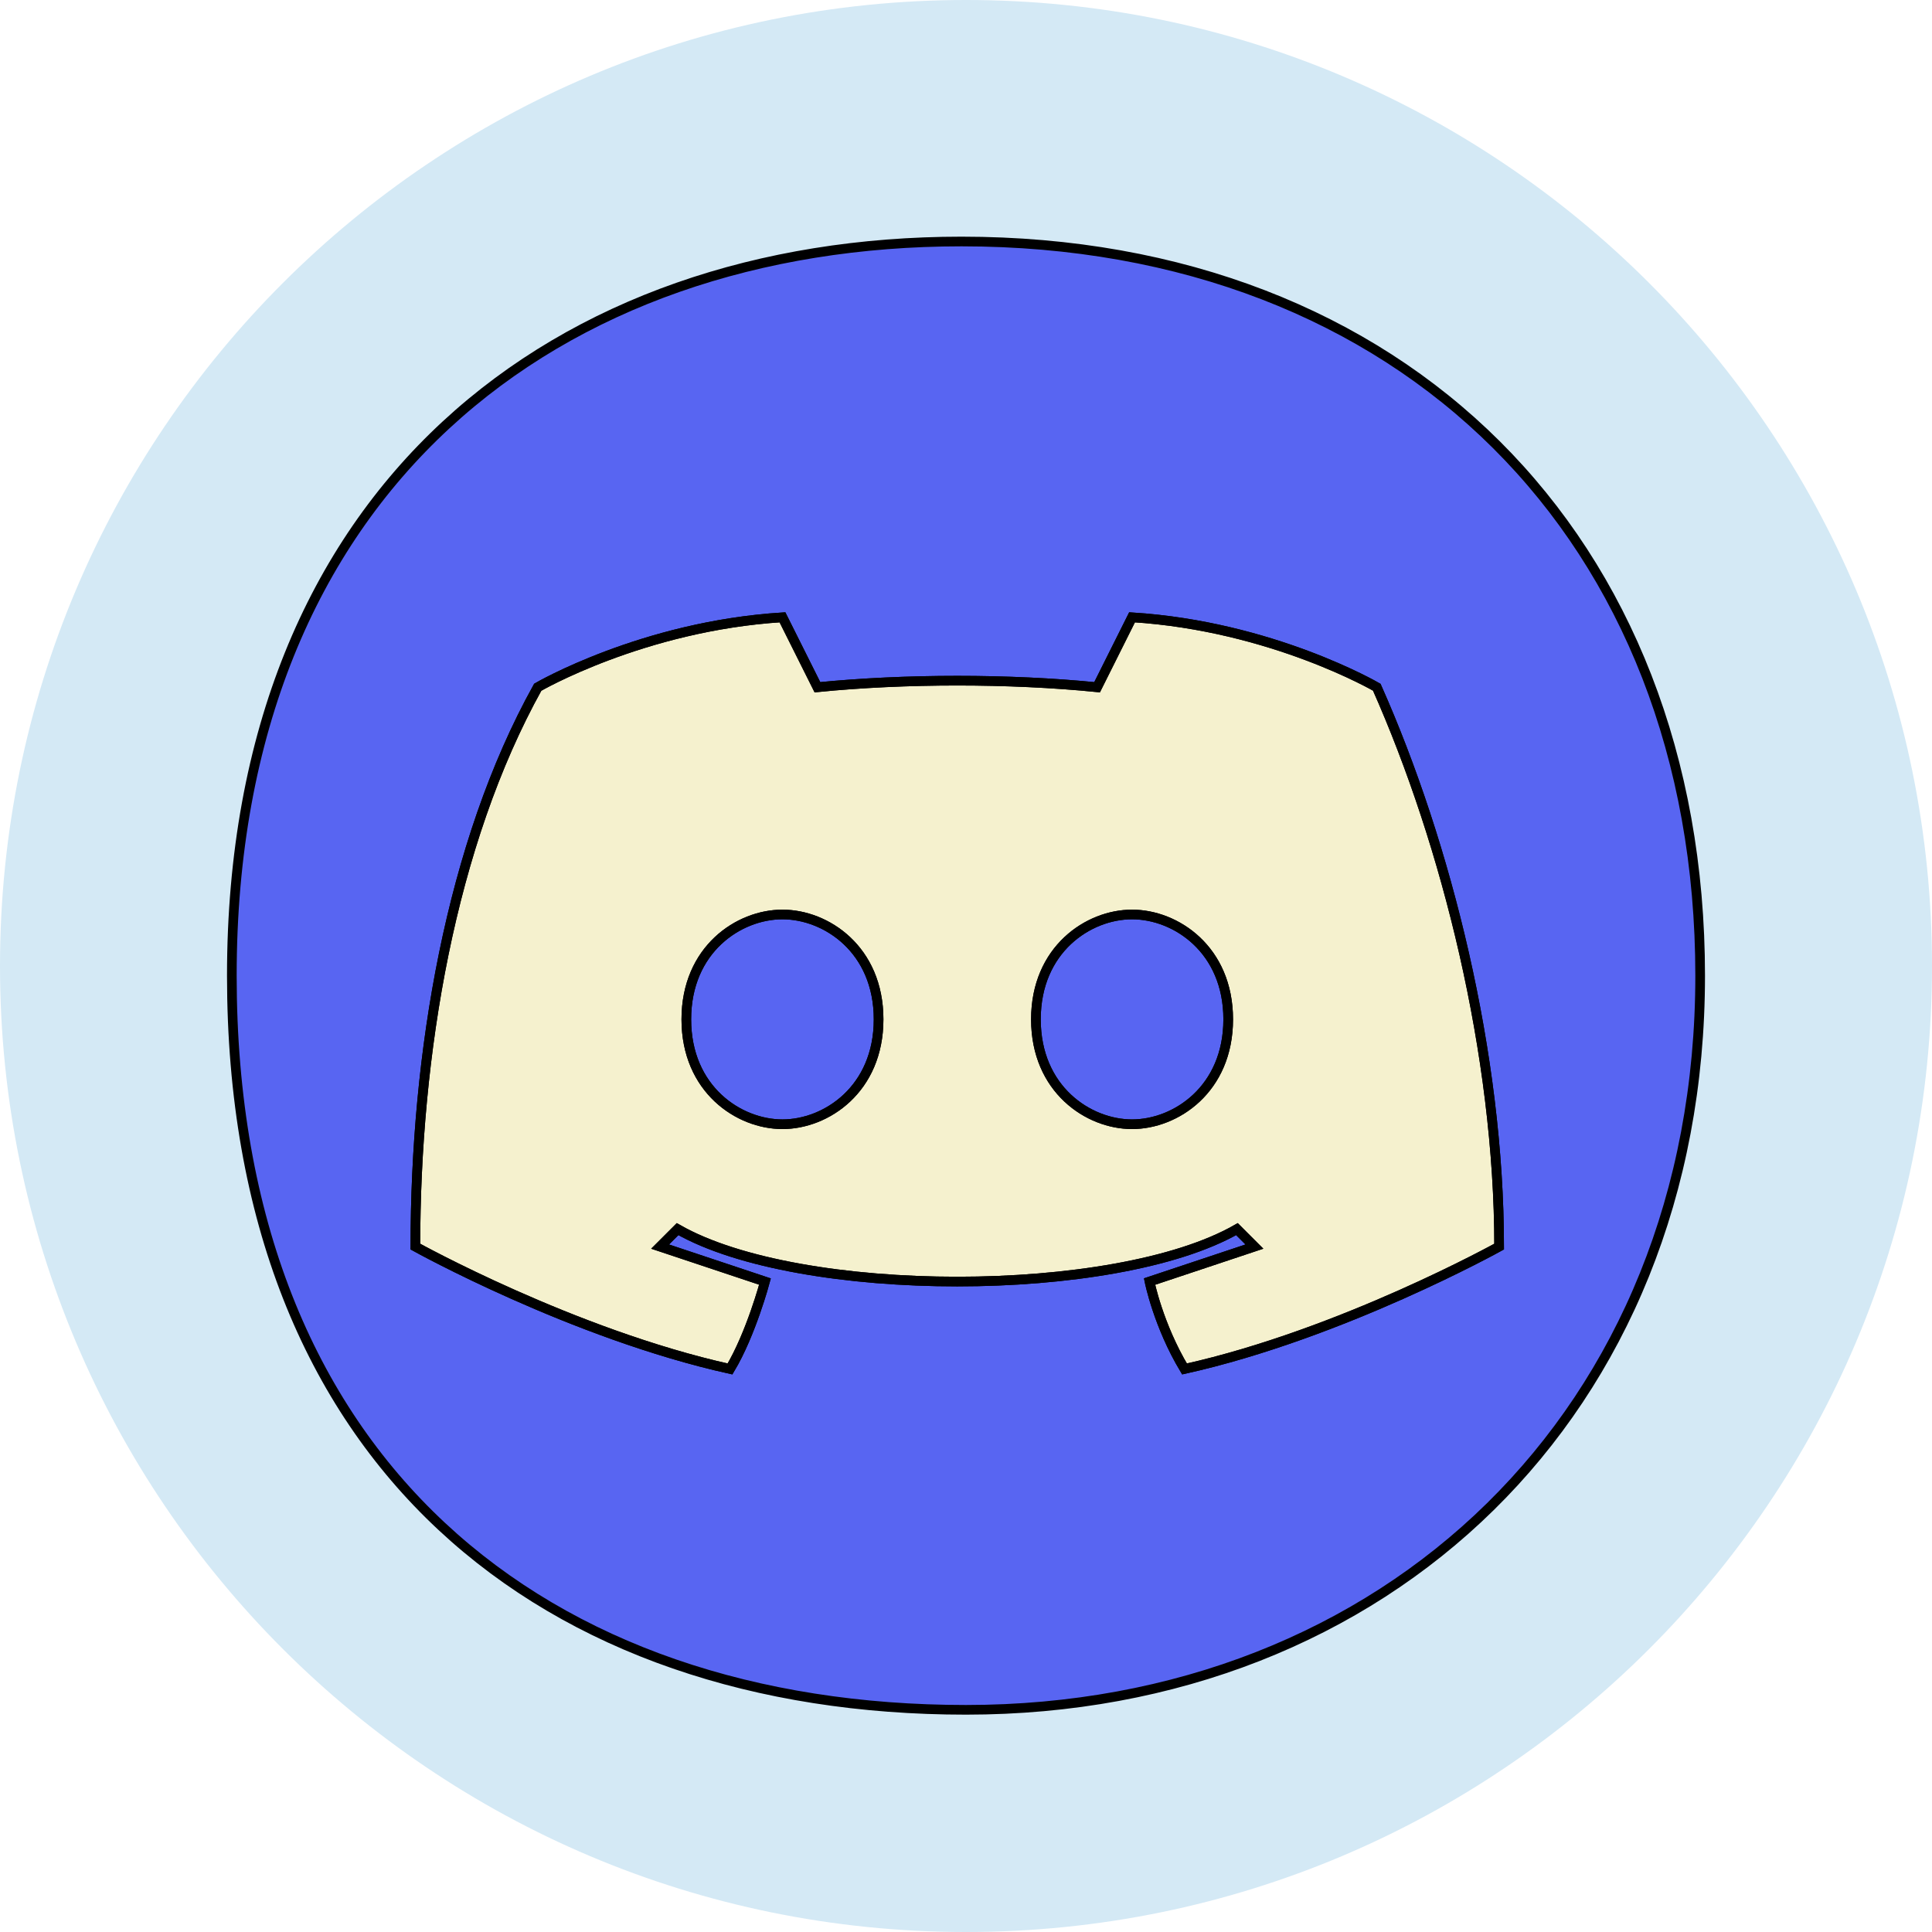
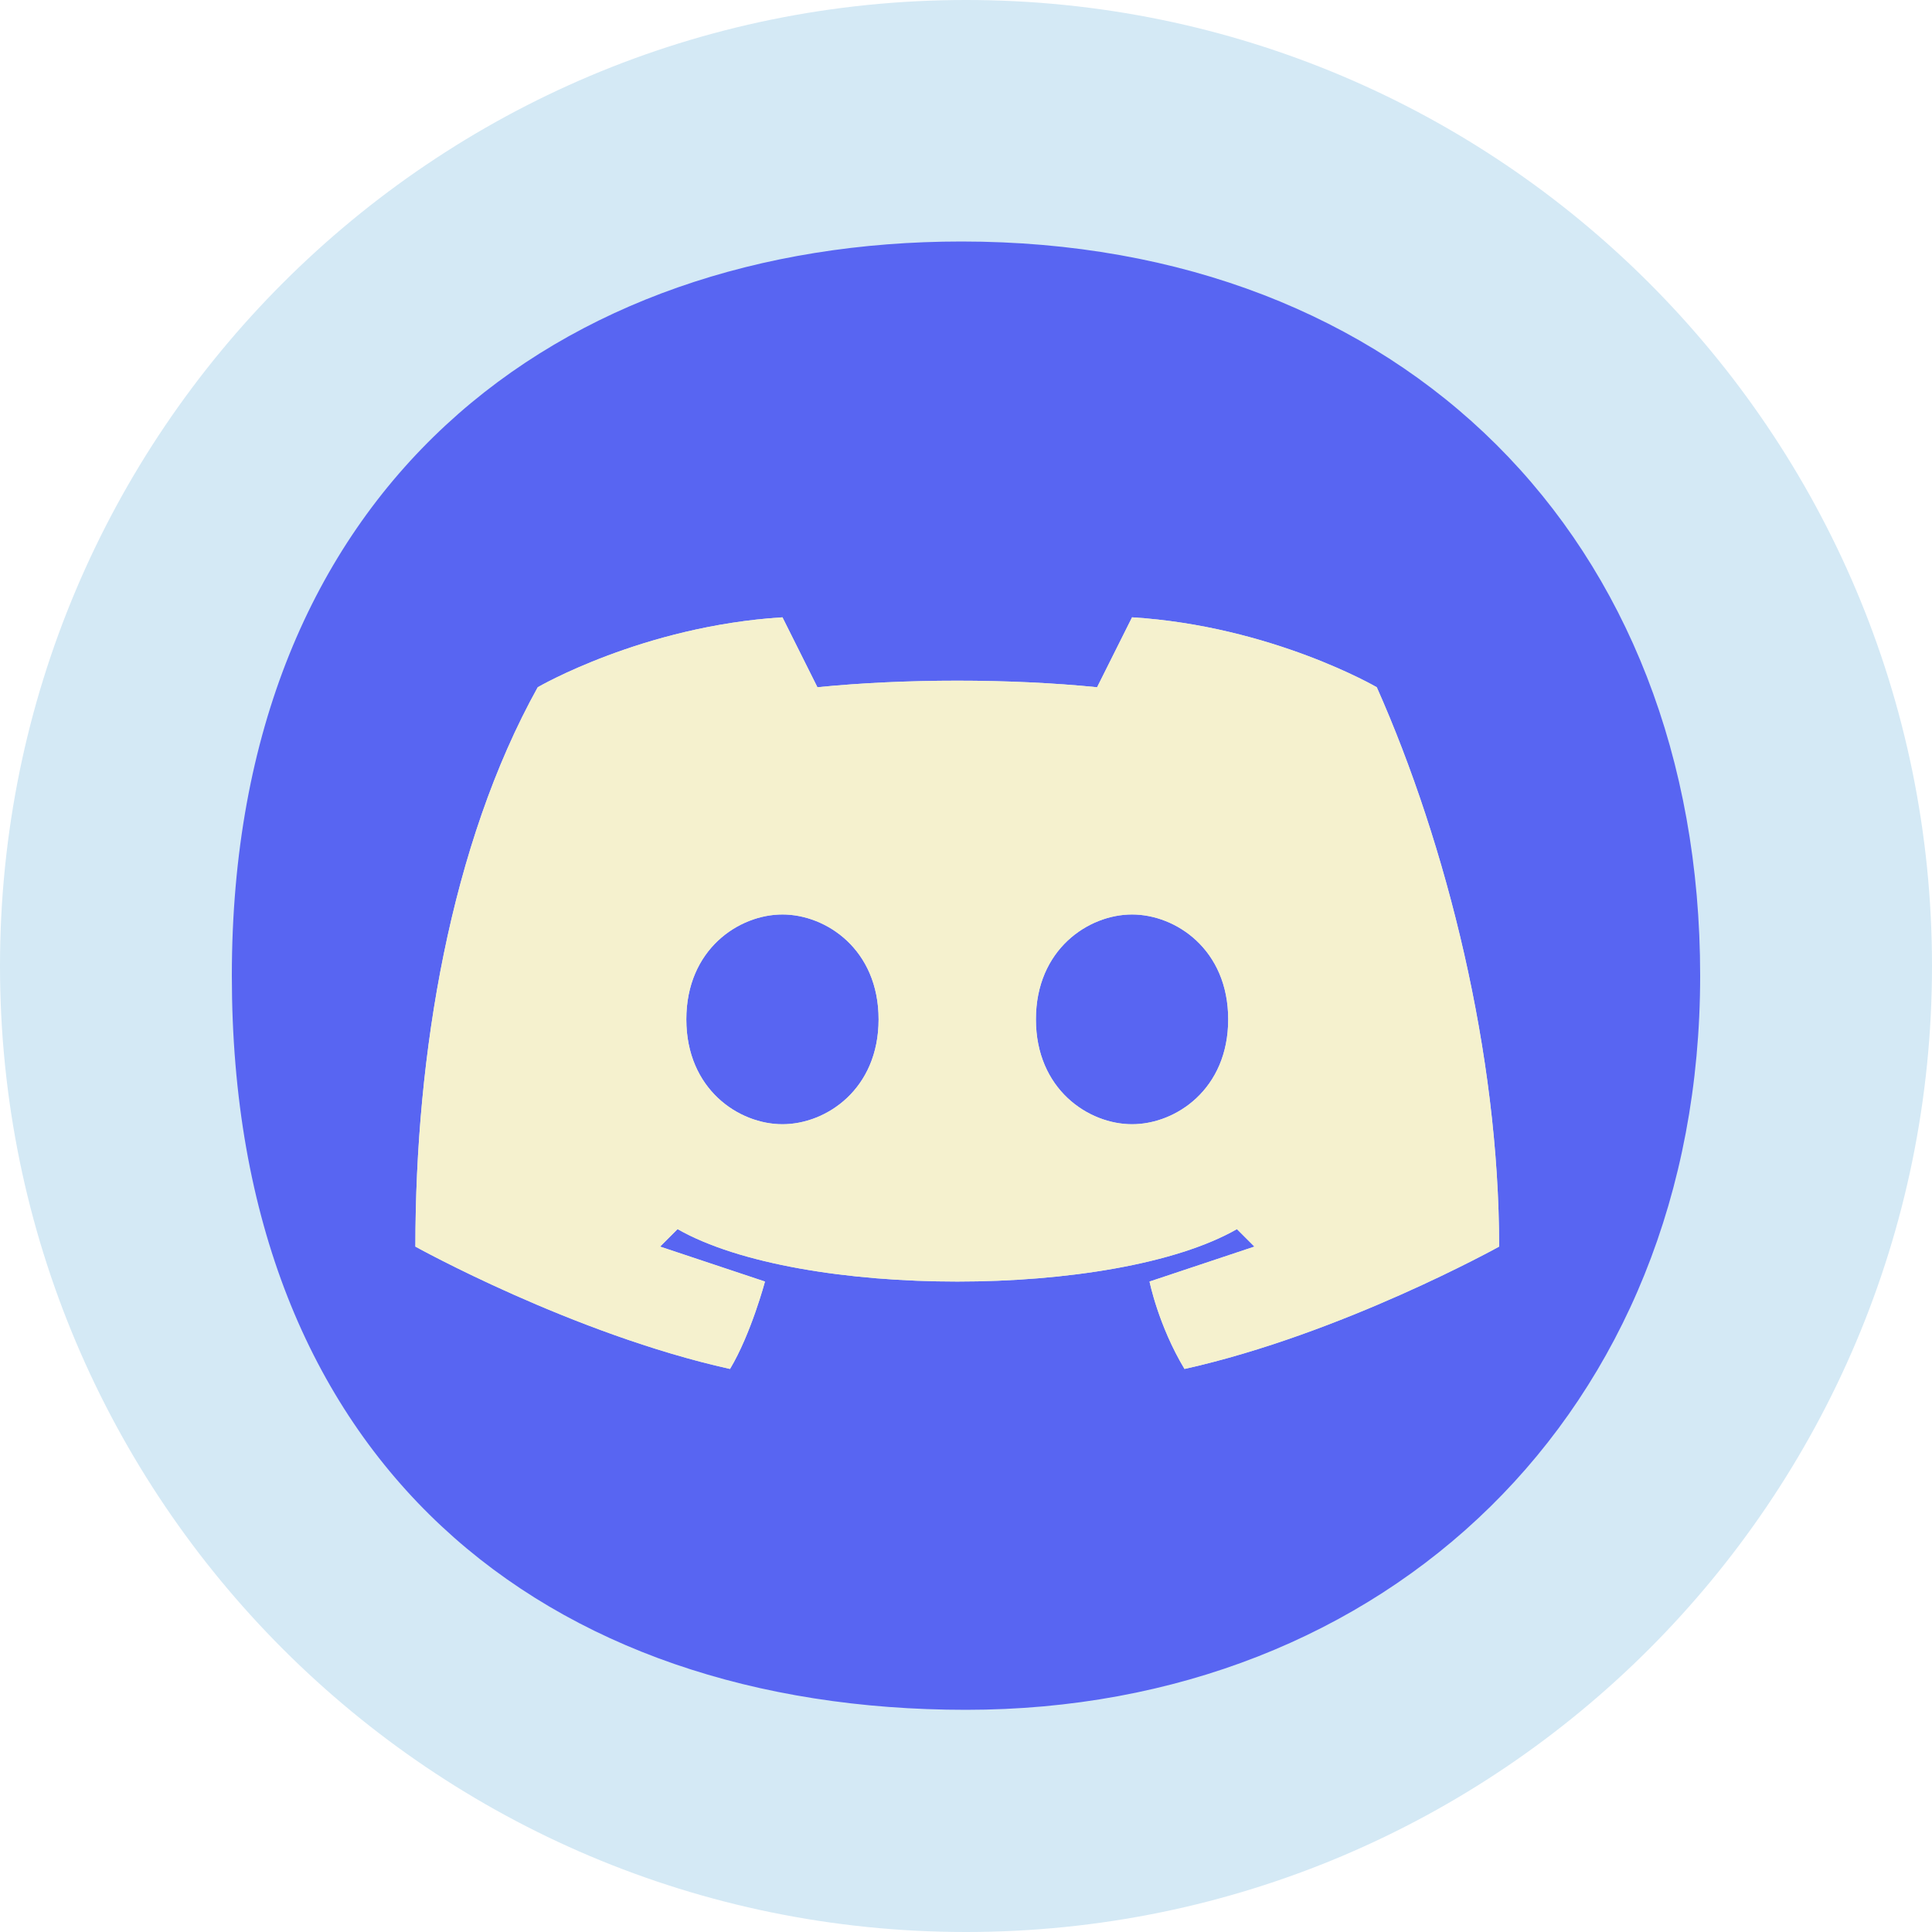
<svg xmlns="http://www.w3.org/2000/svg" width="200" height="200" viewBox="0 0 200 200" fill="none">
  <rect width="200" height="200" rx="100" fill="#D4E9F5" />
  <path fill-rule="evenodd" clip-rule="evenodd" d="M99.535 25C145.238 25 176 55.761 176 100.999C176 146.238 143.429 177 100 177C56.571 177 24 151.666 24 100.999C24 50.332 57.916 25 99.535 25ZM43 129.047C43 109.142 46.619 87.428 55.667 71.142C55.667 71.142 66.524 64.809 81 63.904L84.619 71.142C93.667 70.237 104.524 70.237 113.571 71.142L117.19 63.904C131.667 64.809 142.524 71.142 142.524 71.142C149.762 87.428 155.19 109.142 155.19 129.047C155.19 129.047 138.905 138.095 122.619 141.714C119.905 137.19 119 132.666 119 132.666L129.857 129.047L128.048 127.238C115.381 134.476 82.809 134.476 70.143 127.238L68.333 129.047L79.191 132.666C79.191 132.666 77.743 138.095 75.571 141.714C59.286 138.095 43 129.047 43 129.047Z" fill="#5865F2" />
  <path d="M81 94.666C85.524 94.666 90.952 98.285 90.952 105.523C90.952 112.761 85.524 116.381 81 116.381C76.476 116.381 71.048 112.761 71.048 105.523C71.048 98.285 76.476 94.666 81 94.666Z" fill="#5865F2" />
  <path d="M117.19 94.666C121.714 94.666 127.143 98.285 127.143 105.523C127.143 112.761 121.714 116.381 117.19 116.381C112.667 116.381 107.238 112.761 107.238 105.523C107.238 98.285 112.667 94.666 117.19 94.666Z" fill="#5865F2" />
  <path fill-rule="evenodd" clip-rule="evenodd" d="M55.667 71.142C46.619 87.428 43 109.142 43 129.047C43 129.047 59.286 138.095 75.571 141.714C77.743 138.095 79.191 132.666 79.191 132.666L68.333 129.047L70.143 127.238C82.809 134.476 115.381 134.476 128.048 127.238L129.857 129.047L119 132.666C119 132.666 119.905 137.19 122.619 141.714C138.905 138.095 155.19 129.047 155.19 129.047C155.19 109.142 149.762 87.428 142.524 71.142C142.524 71.142 131.667 64.809 117.19 63.904L113.571 71.142C104.524 70.237 93.667 70.237 84.619 71.142L81 63.904C66.524 64.809 55.667 71.142 55.667 71.142ZM127.143 105.523C127.143 98.285 121.714 94.666 117.19 94.666C112.667 94.666 107.238 98.285 107.238 105.523C107.238 112.761 112.667 116.381 117.19 116.381C121.714 116.381 127.143 112.761 127.143 105.523ZM90.952 105.523C90.952 98.285 85.524 94.666 81 94.666C76.476 94.666 71.048 98.285 71.048 105.523C71.048 112.761 76.476 116.381 81 116.381C85.524 116.381 90.952 112.761 90.952 105.523Z" fill="#F5F1CE" />
-   <path fill-rule="evenodd" clip-rule="evenodd" d="M99.535 25C145.238 25 176 55.761 176 100.999C176 146.238 143.429 177 100 177C56.571 177 24 151.666 24 100.999C24 50.332 57.916 25 99.535 25ZM43 129.047C43 109.142 46.619 87.428 55.667 71.142C55.667 71.142 66.524 64.809 81 63.904L84.619 71.142C93.667 70.237 104.524 70.237 113.571 71.142L117.19 63.904C131.667 64.809 142.524 71.142 142.524 71.142C149.762 87.428 155.19 109.142 155.19 129.047C155.19 129.047 138.905 138.095 122.619 141.714C119.905 137.19 119 132.666 119 132.666L129.857 129.047L128.048 127.238C115.381 134.476 82.809 134.476 70.143 127.238L68.333 129.047L79.191 132.666C79.191 132.666 77.743 138.095 75.571 141.714C59.286 138.095 43 129.047 43 129.047Z" stroke="black" />
-   <path d="M81 94.666C85.524 94.666 90.952 98.285 90.952 105.523C90.952 112.761 85.524 116.381 81 116.381C76.476 116.381 71.048 112.761 71.048 105.523C71.048 98.285 76.476 94.666 81 94.666Z" stroke="black" />
-   <path d="M117.19 94.666C121.714 94.666 127.143 98.285 127.143 105.523C127.143 112.761 121.714 116.381 117.19 116.381C112.667 116.381 107.238 112.761 107.238 105.523C107.238 98.285 112.667 94.666 117.19 94.666Z" stroke="black" />
-   <path fill-rule="evenodd" clip-rule="evenodd" d="M55.667 71.142C46.619 87.428 43 109.142 43 129.047C43 129.047 59.286 138.095 75.571 141.714C77.743 138.095 79.191 132.666 79.191 132.666L68.333 129.047L70.143 127.238C82.809 134.476 115.381 134.476 128.048 127.238L129.857 129.047L119 132.666C119 132.666 119.905 137.19 122.619 141.714C138.905 138.095 155.19 129.047 155.19 129.047C155.19 109.142 149.762 87.428 142.524 71.142C142.524 71.142 131.667 64.809 117.19 63.904L113.571 71.142C104.524 70.237 93.667 70.237 84.619 71.142L81 63.904C66.524 64.809 55.667 71.142 55.667 71.142ZM127.143 105.523C127.143 98.285 121.714 94.666 117.19 94.666C112.667 94.666 107.238 98.285 107.238 105.523C107.238 112.761 112.667 116.381 117.19 116.381C121.714 116.381 127.143 112.761 127.143 105.523ZM90.952 105.523C90.952 98.285 85.524 94.666 81 94.666C76.476 94.666 71.048 98.285 71.048 105.523C71.048 112.761 76.476 116.381 81 116.381C85.524 116.381 90.952 112.761 90.952 105.523Z" stroke="black" />
+   <path fill-rule="evenodd" clip-rule="evenodd" d="M99.535 25C145.238 25 176 55.761 176 100.999C176 146.238 143.429 177 100 177C56.571 177 24 151.666 24 100.999C24 50.332 57.916 25 99.535 25ZM43 129.047C43 109.142 46.619 87.428 55.667 71.142C55.667 71.142 66.524 64.809 81 63.904L84.619 71.142C93.667 70.237 104.524 70.237 113.571 71.142L117.19 63.904C131.667 64.809 142.524 71.142 142.524 71.142C149.762 87.428 155.19 109.142 155.19 129.047C155.19 129.047 138.905 138.095 122.619 141.714C119.905 137.19 119 132.666 119 132.666L129.857 129.047L128.048 127.238C115.381 134.476 82.809 134.476 70.143 127.238L68.333 129.047L79.191 132.666C79.191 132.666 77.743 138.095 75.571 141.714C59.286 138.095 43 129.047 43 129.047Z" />
+   <path d="M81 94.666C85.524 94.666 90.952 98.285 90.952 105.523C90.952 112.761 85.524 116.381 81 116.381C76.476 116.381 71.048 112.761 71.048 105.523C71.048 98.285 76.476 94.666 81 94.666Z" />
+   <path d="M117.19 94.666C121.714 94.666 127.143 98.285 127.143 105.523C127.143 112.761 121.714 116.381 117.19 116.381C112.667 116.381 107.238 112.761 107.238 105.523C107.238 98.285 112.667 94.666 117.19 94.666Z" />
+   <path fill-rule="evenodd" clip-rule="evenodd" d="M55.667 71.142C46.619 87.428 43 109.142 43 129.047C43 129.047 59.286 138.095 75.571 141.714C77.743 138.095 79.191 132.666 79.191 132.666L68.333 129.047L70.143 127.238C82.809 134.476 115.381 134.476 128.048 127.238L129.857 129.047L119 132.666C119 132.666 119.905 137.19 122.619 141.714C138.905 138.095 155.19 129.047 155.19 129.047C155.19 109.142 149.762 87.428 142.524 71.142C142.524 71.142 131.667 64.809 117.19 63.904L113.571 71.142C104.524 70.237 93.667 70.237 84.619 71.142L81 63.904C66.524 64.809 55.667 71.142 55.667 71.142ZM127.143 105.523C127.143 98.285 121.714 94.666 117.19 94.666C112.667 94.666 107.238 98.285 107.238 105.523C107.238 112.761 112.667 116.381 117.19 116.381C121.714 116.381 127.143 112.761 127.143 105.523ZM90.952 105.523C90.952 98.285 85.524 94.666 81 94.666C76.476 94.666 71.048 98.285 71.048 105.523C71.048 112.761 76.476 116.381 81 116.381C85.524 116.381 90.952 112.761 90.952 105.523Z" />
</svg>
